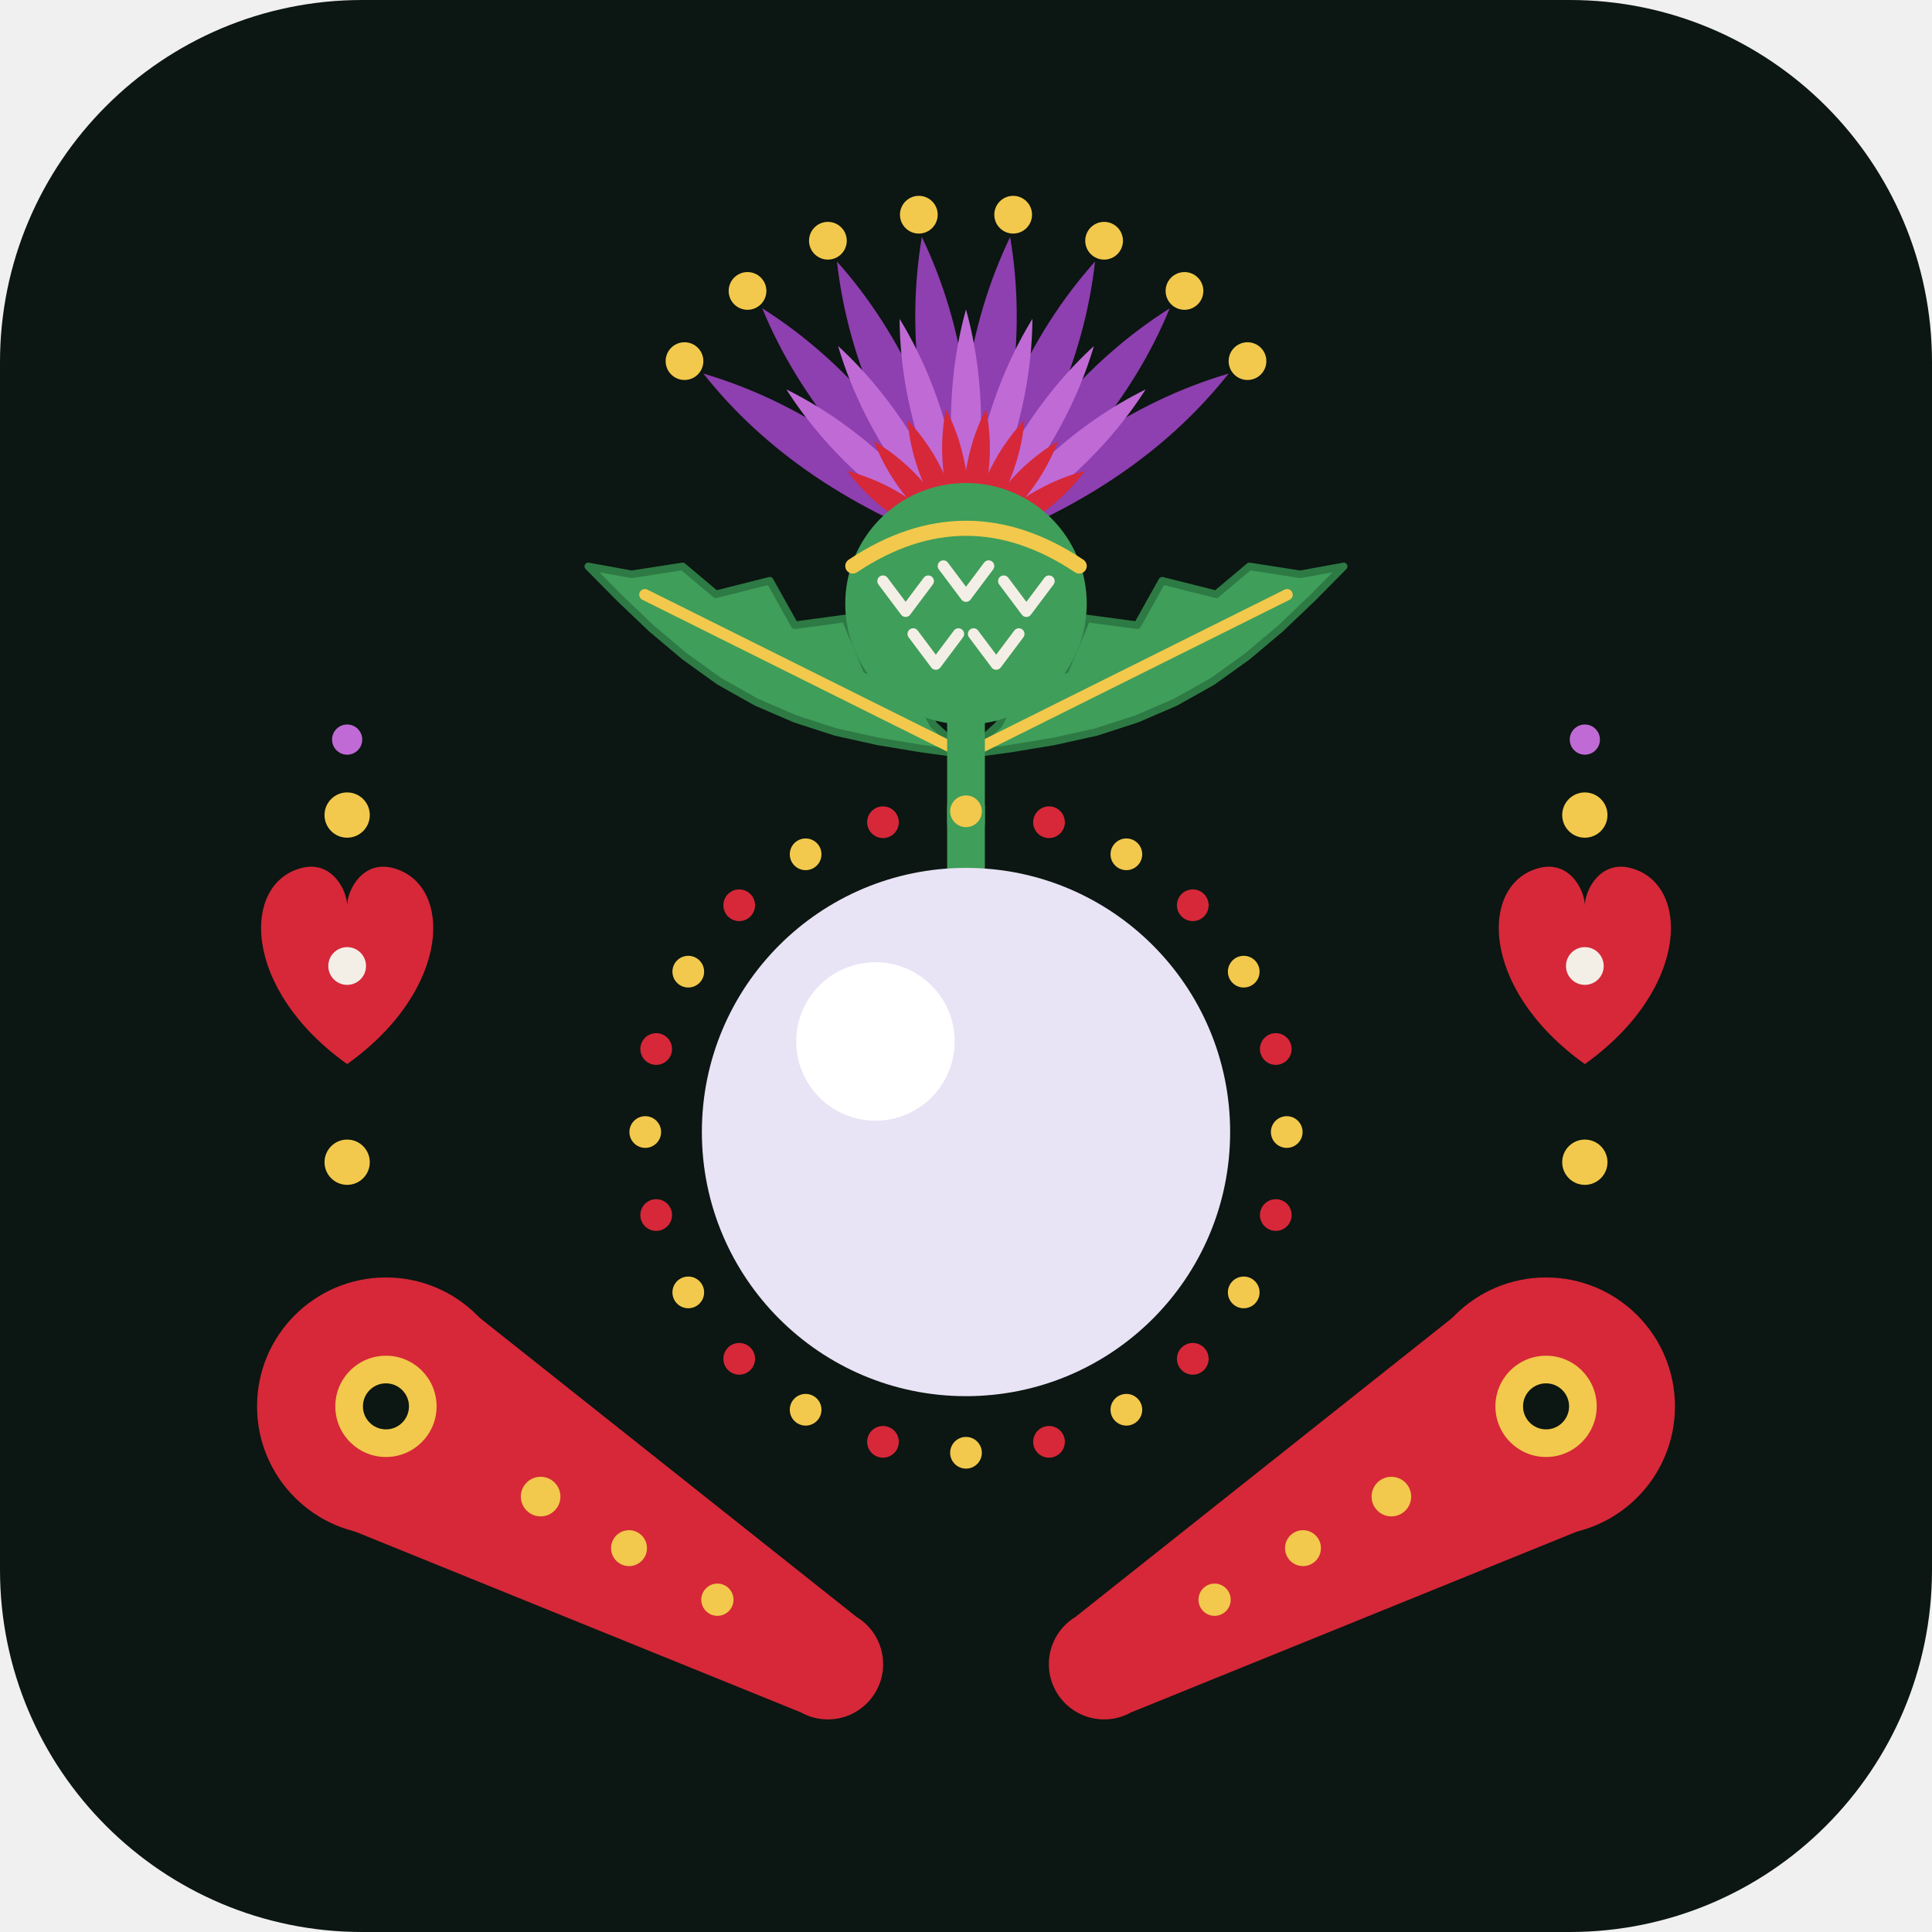
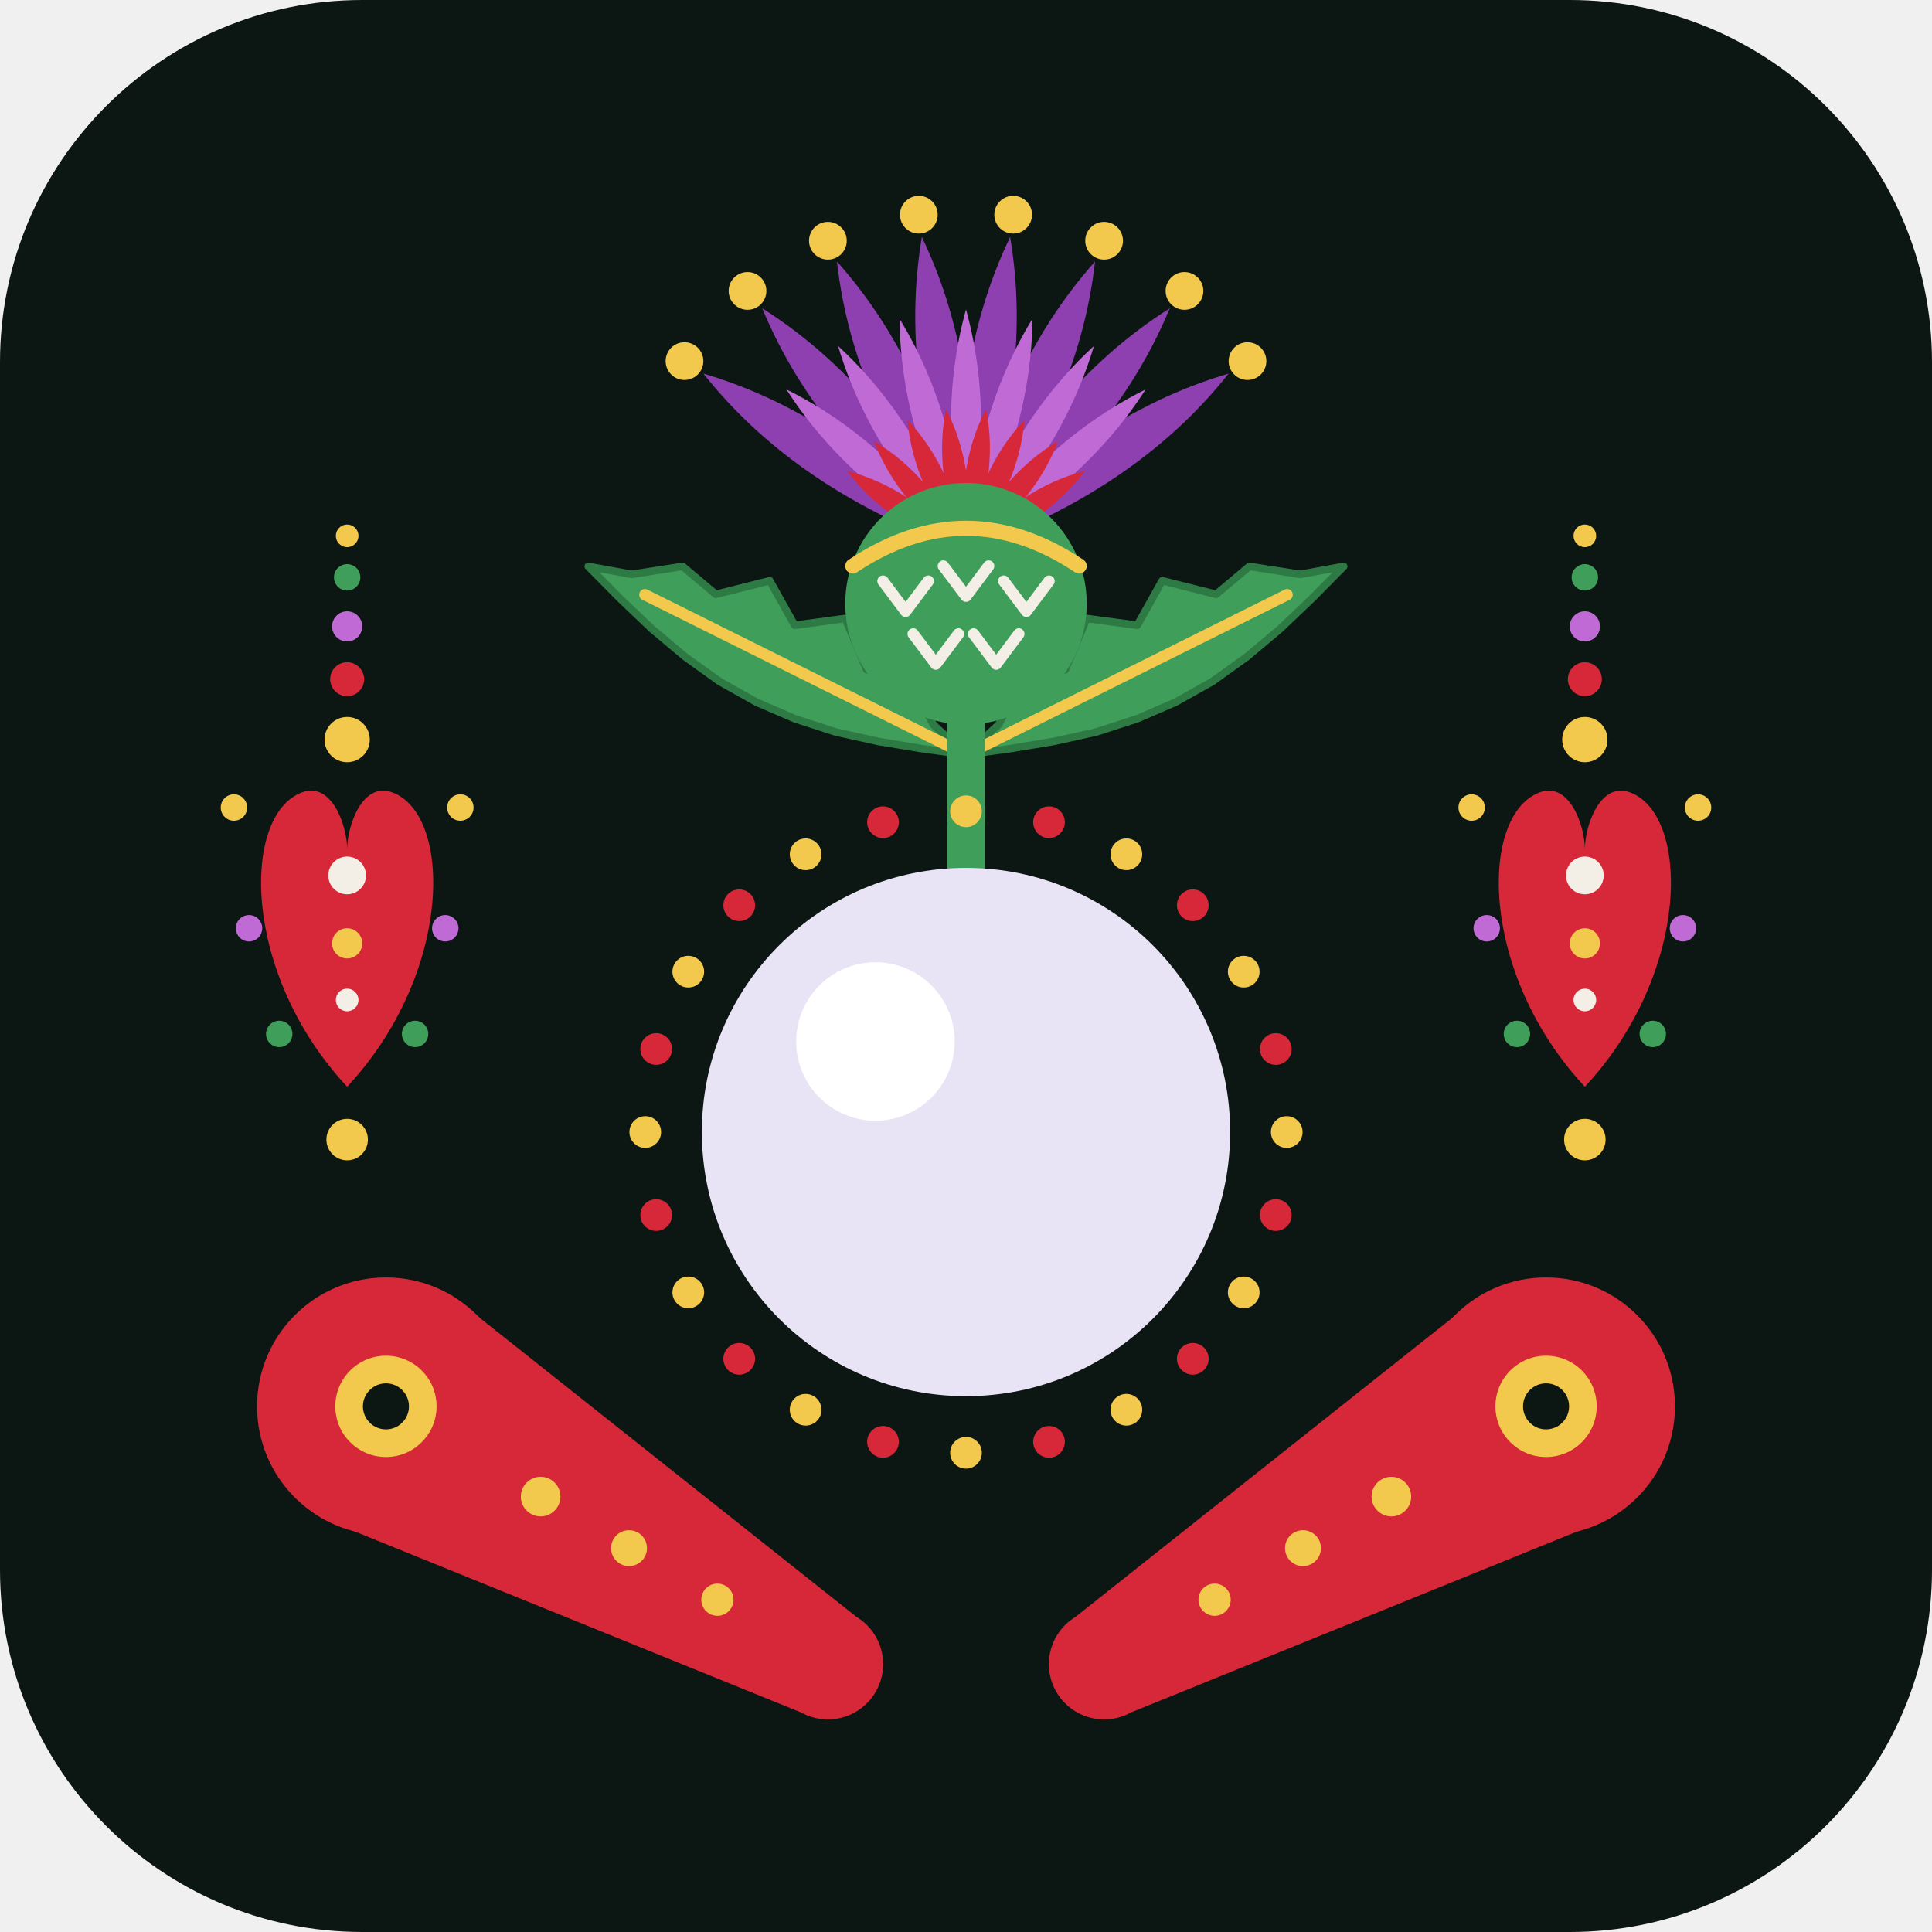
<svg xmlns="http://www.w3.org/2000/svg" viewBox="0 0 512 512">
  <rect width="512" height="512" rx="96" fill="#0c1612" />
  <g transform="translate(0 22)">
    <path d="M256.0,178.0 L264.6,170.1 L271.0,158.1 L282.3,155.5 L288.0,141.9 L301.4,143.7 L308.0,131.9 L322.3,135.5 L331.1,128.1 L344.6,130.2 L356.1,128.1 L356.1,128.1 L347.8,136.5 L339.3,144.6 L330.5,152.0 L321.3,158.6 L311.5,164.1 L301.3,168.5 L290.5,172.0 L279.2,174.5 L267.7,176.4 L256.0,178.0Z" fill="#3f9e5a" stroke="#2d7a44" stroke-width="2" stroke-linejoin="round" />
    <line x1="256" y1="178" x2="341.1" y2="135.6" stroke="#f2c94c" stroke-width="3" stroke-linecap="round" />
    <path d="M256.0,178.0 L247.4,170.1 L241.0,158.1 L229.7,155.5 L224.0,141.9 L210.6,143.7 L204.0,131.9 L189.7,135.5 L180.9,128.1 L167.4,130.2 L155.9,128.1 L155.9,128.1 L164.2,136.5 L172.7,144.6 L181.5,152.0 L190.7,158.6 L200.5,164.1 L210.7,168.5 L221.5,172.0 L232.8,174.5 L244.3,176.4 L256.0,178.0Z" fill="#3f9e5a" stroke="#2d7a44" stroke-width="2" stroke-linejoin="round" />
    <line x1="256" y1="178" x2="170.9" y2="135.6" stroke="#f2c94c" stroke-width="3" stroke-linecap="round" />
    <path d="M256,196 L256,150" stroke="#3f9e5a" stroke-width="10" stroke-linecap="round" />
    <path d="M256.0,124.0 Q224.4,88.2 186.4,77.0 Q211.0,108.1 256.0,124.0Z" fill="#8e3fb0" />
    <path d="M256.0,124.0 Q235.5,80.9 202.0,59.7 Q217.1,96.3 256.0,124.0Z" fill="#8e3fb0" />
    <path d="M256.0,124.0 Q248.2,76.9 221.8,47.3 Q226.2,86.7 256.0,124.0Z" fill="#8e3fb0" />
    <path d="M256.0,124.0 Q261.5,76.6 244.3,40.8 Q237.7,79.9 256.0,124.0Z" fill="#8e3fb0" />
    <path d="M256.0,124.0 Q274.3,79.9 267.7,40.8 Q250.5,76.6 256.0,124.0Z" fill="#8e3fb0" />
    <path d="M256.0,124.0 Q285.8,86.7 290.2,47.3 Q263.8,76.9 256.0,124.0Z" fill="#8e3fb0" />
    <path d="M256.0,124.0 Q294.9,96.3 310.0,59.7 Q276.5,80.9 256.0,124.0Z" fill="#8e3fb0" />
    <path d="M256.0,124.0 Q301.0,108.1 325.6,77.0 Q287.6,88.2 256.0,124.0Z" fill="#8e3fb0" />
    <path d="M256.0,124.0 Q235.2,94.5 208.4,81.2 Q224.5,106.4 256.0,124.0Z" fill="#c06ad6" />
    <path d="M256.0,124.0 Q244.1,89.9 222.1,69.7 Q230.6,98.4 256.0,124.0Z" fill="#c06ad6" />
    <path d="M256.0,124.0 Q254.0,88.0 238.4,62.5 Q238.6,92.4 256.0,124.0Z" fill="#c06ad6" />
    <path d="M256.0,124.0 Q264.0,88.8 256.0,60.0 Q248.0,88.8 256.0,124.0Z" fill="#c06ad6" />
    <path d="M256.0,124.0 Q273.4,92.4 273.6,62.5 Q258.0,88.0 256.0,124.0Z" fill="#c06ad6" />
    <path d="M256.0,124.0 Q281.4,98.4 289.9,69.7 Q267.9,89.9 256.0,124.0Z" fill="#c06ad6" />
    <path d="M256.0,124.0 Q287.5,106.4 303.6,81.2 Q276.8,94.5 256.0,124.0Z" fill="#c06ad6" />
    <path d="M256.0,124.0 Q242.0,107.3 224.5,102.8 Q235.3,117.3 256.0,124.0Z" fill="#d62839" />
    <path d="M256.0,124.0 Q247.2,104.1 231.6,94.9 Q238.0,111.8 256.0,124.0Z" fill="#d62839" />
    <path d="M256.0,124.0 Q253.0,102.5 240.5,89.3 Q242.0,107.3 256.0,124.0Z" fill="#d62839" />
    <path d="M256.0,124.0 Q259.0,102.5 250.7,86.4 Q247.1,104.1 256.0,124.0Z" fill="#d62839" />
    <path d="M256.0,124.0 Q264.9,104.1 261.3,86.4 Q253.0,102.5 256.0,124.0Z" fill="#d62839" />
    <path d="M256.0,124.0 Q270.0,107.3 271.5,89.3 Q259.0,102.5 256.0,124.0Z" fill="#d62839" />
    <path d="M256.0,124.0 Q274.0,111.8 280.4,94.9 Q264.8,104.1 256.0,124.0Z" fill="#d62839" />
    <path d="M256.0,124.0 Q276.7,117.3 287.5,102.8 Q270.0,107.3 256.0,124.0Z" fill="#d62839" />
    <circle cx="181.4" cy="73.7" r="5" fill="#f2c94c" />
    <circle cx="198.1" cy="55.1" r="5" fill="#f2c94c" />
    <circle cx="219.4" cy="41.8" r="5" fill="#f2c94c" />
    <circle cx="243.5" cy="34.9" r="5" fill="#f2c94c" />
    <circle cx="268.5" cy="34.9" r="5" fill="#f2c94c" />
    <circle cx="292.6" cy="41.8" r="5" fill="#f2c94c" />
    <circle cx="313.9" cy="55.1" r="5" fill="#f2c94c" />
    <circle cx="330.6" cy="73.7" r="5" fill="#f2c94c" />
    <ellipse cx="256" cy="138" rx="32" ry="32" fill="#3f9e5a" />
    <path d="M226,128 Q256,108 286,128" fill="none" stroke="#f2c94c" stroke-width="4" stroke-linecap="round" />
    <path d="M234,132 L240,140 L246,132" fill="none" stroke="#f4efe6" stroke-width="3" stroke-linecap="round" stroke-linejoin="round" />
    <path d="M250,128 L256,136 L262,128" fill="none" stroke="#f4efe6" stroke-width="3" stroke-linecap="round" stroke-linejoin="round" />
    <path d="M266,132 L272,140 L278,132" fill="none" stroke="#f4efe6" stroke-width="3" stroke-linecap="round" stroke-linejoin="round" />
    <path d="M242,146 L248,154 L254,146" fill="none" stroke="#f4efe6" stroke-width="3" stroke-linecap="round" stroke-linejoin="round" />
    <path d="M258,146 L264,154 L270,146" fill="none" stroke="#f4efe6" stroke-width="3" stroke-linecap="round" stroke-linejoin="round" />
  </g>
  <path d="M256,214 L256,236" stroke="#3f9e5a" stroke-width="10" stroke-linecap="round" />
  <circle cx="341.0" cy="300.0" r="4.2" fill="#f2c94c" />
  <circle cx="338.1" cy="322.0" r="4.2" fill="#d62839" />
  <circle cx="329.6" cy="342.5" r="4.2" fill="#f2c94c" />
  <circle cx="316.1" cy="360.1" r="4.2" fill="#d62839" />
  <circle cx="298.5" cy="373.6" r="4.2" fill="#f2c94c" />
  <circle cx="278.0" cy="382.1" r="4.2" fill="#d62839" />
  <circle cx="256.0" cy="385.0" r="4.2" fill="#f2c94c" />
  <circle cx="234.0" cy="382.1" r="4.2" fill="#d62839" />
  <circle cx="213.5" cy="373.6" r="4.2" fill="#f2c94c" />
  <circle cx="195.9" cy="360.1" r="4.2" fill="#d62839" />
  <circle cx="182.4" cy="342.5" r="4.2" fill="#f2c94c" />
  <circle cx="173.9" cy="322.0" r="4.2" fill="#d62839" />
  <circle cx="171.0" cy="300.0" r="4.2" fill="#f2c94c" />
  <circle cx="173.9" cy="278.0" r="4.2" fill="#d62839" />
  <circle cx="182.4" cy="257.5" r="4.2" fill="#f2c94c" />
  <circle cx="195.9" cy="239.9" r="4.2" fill="#d62839" />
  <circle cx="213.5" cy="226.4" r="4.2" fill="#f2c94c" />
  <circle cx="234.0" cy="217.9" r="4.2" fill="#d62839" />
  <circle cx="256.0" cy="215.0" r="4.2" fill="#f2c94c" />
  <circle cx="278.0" cy="217.9" r="4.2" fill="#d62839" />
  <circle cx="298.5" cy="226.4" r="4.2" fill="#f2c94c" />
  <circle cx="316.1" cy="239.9" r="4.2" fill="#d62839" />
  <circle cx="329.6" cy="257.5" r="4.2" fill="#f2c94c" />
  <circle cx="338.1" cy="278.0" r="4.2" fill="#d62839" />
  <circle cx="256" cy="300" r="70" fill="#e8e3f5" />
  <circle cx="232" cy="276" r="21" fill="#ffffff" />
-   <path transform="translate(420,262) scale(2.0)" d="M0,10 C-14,0 -14,-14 -6,-16 C-2,-17 0,-13 0,-11 C0,-13 2,-17 6,-16 C14,-14 14,0 0,10Z" fill="#d62839" />
-   <circle cx="420" cy="256" r="5" fill="#f4efe6" />
-   <circle cx="420" cy="216" r="6" fill="#f2c94c" />
-   <circle cx="420" cy="308" r="6" fill="#f2c94c" />
-   <circle cx="420" cy="196" r="4" fill="#c06ad6" />
-   <path transform="translate(92,262) scale(2.0)" d="M0,10 C-14,0 -14,-14 -6,-16 C-2,-17 0,-13 0,-11 C0,-13 2,-17 6,-16 C14,-14 14,0 0,10Z" fill="#d62839" />
-   <circle cx="92" cy="256" r="5" fill="#f4efe6" />
-   <circle cx="92" cy="216" r="6" fill="#f2c94c" />
-   <circle cx="92" cy="308" r="6" fill="#f2c94c" />
-   <circle cx="92" cy="196" r="4" fill="#c06ad6" />
+   <path transform="translate(420,258) scale(2.0,3.0)" d="M0,10 C-14,0 -14,-14 -6,-16 C-2,-17 0,-13 0,-11 C0,-13 2,-17 6,-16 C14,-14 14,0 0,10Z" fill="#d62839" />
+   <circle cx="420" cy="232" r="5" fill="#f4efe6" />
+   <circle cx="420" cy="250" r="4" fill="#f2c94c" />
+   <circle cx="420" cy="265" r="3" fill="#f4efe6" />
+   <circle cx="420" cy="196" r="6" fill="#f2c94c" />
+   <circle cx="420" cy="180" r="4.5" fill="#d62839" />
+   <circle cx="420" cy="166" r="4" fill="#c06ad6" />
+   <circle cx="420" cy="153" r="3.5" fill="#3f9e5a" />
+   <circle cx="420" cy="142" r="3" fill="#f2c94c" />
+   <circle cx="420" cy="302" r="5.5" fill="#f2c94c" />
+   <circle cx="390" cy="214" r="3.5" fill="#f2c94c" />
+   <circle cx="450" cy="214" r="3.5" fill="#f2c94c" />
+   <circle cx="394" cy="246" r="3.5" fill="#c06ad6" />
+   <circle cx="446" cy="246" r="3.5" fill="#c06ad6" />
+   <circle cx="402" cy="274" r="3.5" fill="#3f9e5a" />
+   <circle cx="438" cy="274" r="3.5" fill="#3f9e5a" />
+   <path transform="translate(92,258) scale(2.0,3.0)" d="M0,10 C-14,0 -14,-14 -6,-16 C-2,-17 0,-13 0,-11 C0,-13 2,-17 6,-16 C14,-14 14,0 0,10Z" fill="#d62839" />
+   <circle cx="92" cy="232" r="5" fill="#f4efe6" />
+   <circle cx="92" cy="250" r="4" fill="#f2c94c" />
+   <circle cx="92" cy="265" r="3" fill="#f4efe6" />
+   <circle cx="92" cy="196" r="6" fill="#f2c94c" />
+   <circle cx="92" cy="180" r="4.5" fill="#d62839" />
+   <circle cx="92" cy="166" r="4" fill="#c06ad6" />
+   <circle cx="92" cy="153" r="3.5" fill="#3f9e5a" />
+   <circle cx="92" cy="142" r="3" fill="#f2c94c" />
+   <circle cx="92" cy="302" r="5.5" fill="#f2c94c" />
+   <circle cx="62" cy="214" r="3.5" fill="#f2c94c" />
+   <circle cx="122" cy="214" r="3.5" fill="#f2c94c" />
+   <circle cx="66" cy="246" r="3.5" fill="#c06ad6" />
+   <circle cx="118" cy="246" r="3.5" fill="#c06ad6" />
+   <circle cx="74" cy="274" r="3.5" fill="#3f9e5a" />
+   <circle cx="110" cy="274" r="3.5" fill="#3f9e5a" />
  <g transform="translate(256 391) scale(1.22) translate(-256 -405)">
    <g fill="#d62839">
      <circle cx="130" cy="390" r="28" />
      <circle cx="226" cy="446" r="12" />
      <polygon points="144.1,365.8 232.05,435.6 219.95,456.4 115.9,414.2" />
      <circle cx="382" cy="390" r="28" />
      <circle cx="286" cy="446" r="12" />
      <polygon points="367.9,365.8 279.95,435.6 292.05,456.4 396.1,414.2" />
    </g>
    <circle cx="163.6" cy="409.6" r="4.3" fill="#f2c94c" />
    <circle cx="182.8" cy="420.8" r="3.9" fill="#f2c94c" />
    <circle cx="202.0" cy="432.0" r="3.5" fill="#f2c94c" />
    <circle cx="348.4" cy="409.6" r="4.3" fill="#f2c94c" />
    <circle cx="329.2" cy="420.8" r="3.9" fill="#f2c94c" />
    <circle cx="310.0" cy="432.0" r="3.5" fill="#f2c94c" />
    <circle cx="130" cy="390" r="11" fill="#f2c94c" />
    <circle cx="130" cy="390" r="5" fill="#0c1612" />
    <circle cx="382" cy="390" r="11" fill="#f2c94c" />
    <circle cx="382" cy="390" r="5" fill="#0c1612" />
  </g>
</svg>
